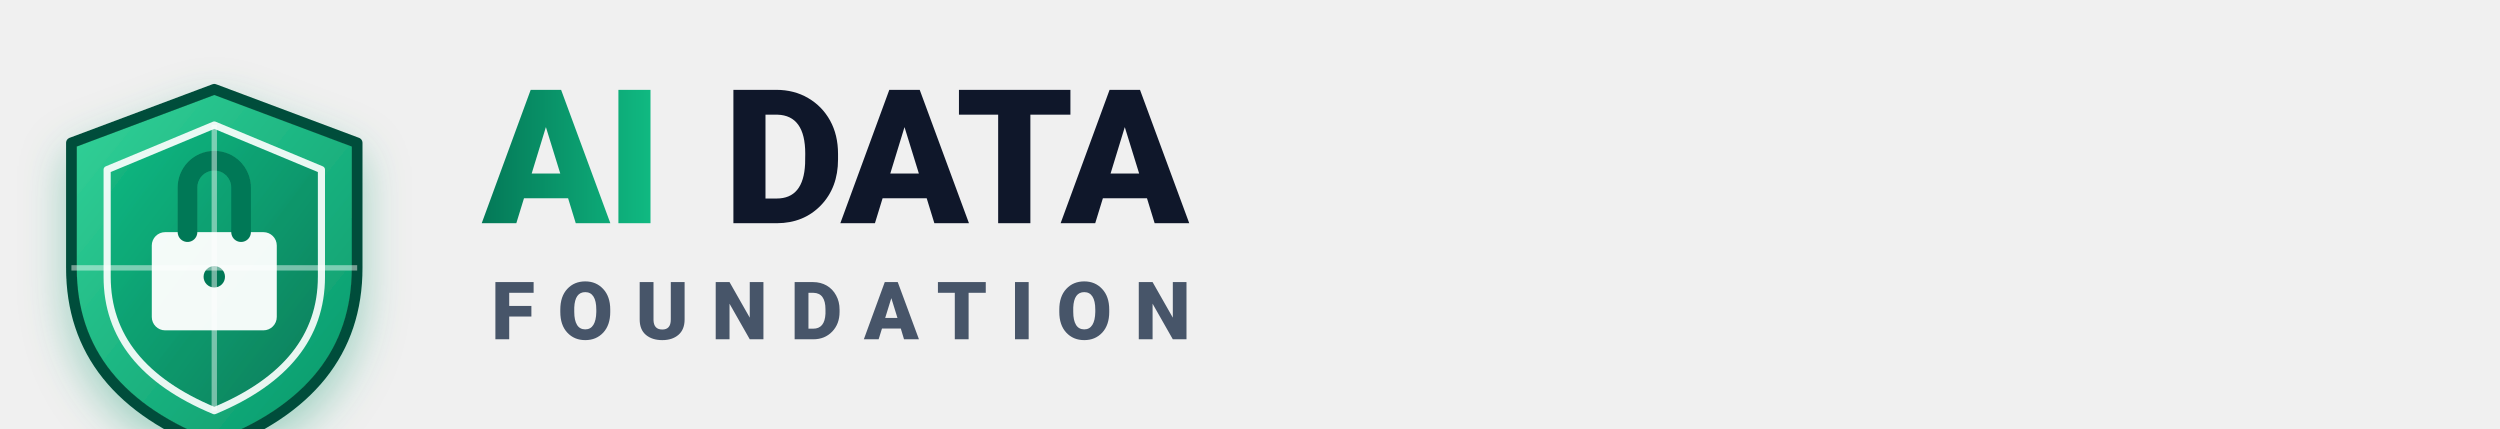
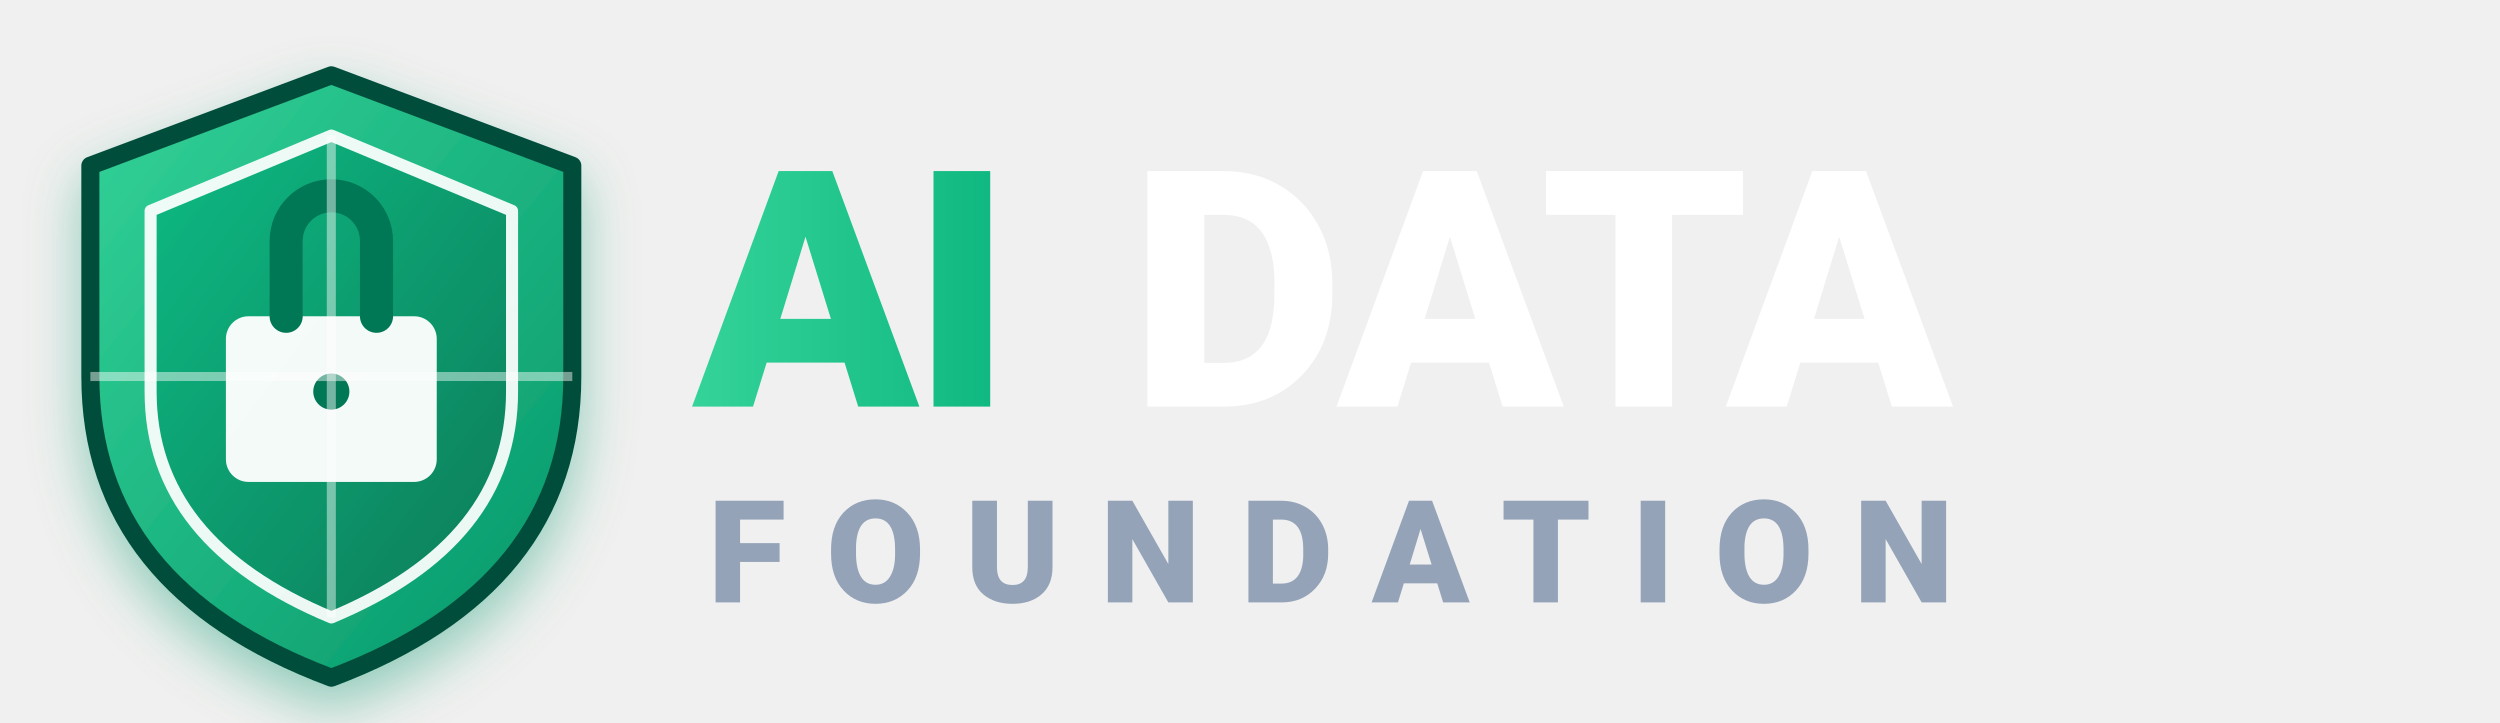
- <svg xmlns="http://www.w3.org/2000/svg" viewBox="0 0 280 48" fill="none">
+ <svg xmlns="http://www.w3.org/2000/svg" viewBox="0 0 166 48" fill="none">
  <defs>
    <linearGradient id="secGradTop" x1="0%" y1="0%" x2="100%" y2="100%">
      <stop offset="0%" stop-color="#34d399" />
      <stop offset="100%" stop-color="#059669" />
    </linearGradient>
    <linearGradient id="secGradLeft" x1="0%" y1="0%" x2="100%" y2="100%">
      <stop offset="0%" stop-color="#10b981" />
      <stop offset="100%" stop-color="#047857" />
    </linearGradient>
-     <linearGradient id="secGradRight" x1="0%" y1="0%" x2="100%" y2="100%">
-       <stop offset="0%" stop-color="#047857" />
-       <stop offset="100%" stop-color="#064e3b" />
-     </linearGradient>
    <linearGradient id="secGradAI" x1="0%" y1="0%" x2="100%" y2="0%">
-       <stop offset="0%" stop-color="#047857" />
+       <stop offset="0%" stop-color="#34d399" />
      <stop offset="100%" stop-color="#10b981" />
    </linearGradient>
-     <linearGradient id="secGradAIDark" x1="0%" y1="0%" x2="100%" y2="0%">
-       <stop offset="0%" stop-color="#6ee7b7" />
-       <stop offset="100%" stop-color="#34d399" />
-     </linearGradient>
    <filter id="secGlow" x="-20%" y="-20%" width="140%" height="140%">
-       <feDropShadow dx="0" dy="2" stdDeviation="2.5" flood-color="#059669" flood-opacity="0.35" />
+       <feDropShadow dx="0" dy="1.5" stdDeviation="1.8" flood-color="#059669" flood-opacity="0.4" />
    </filter>
-     <style>
-       .adf-word-ai { fill: url(#secGradAI); font-family: system-ui, -apple-system, BlinkMacSystemFont, 'Segoe UI', Roboto, sans-serif; font-weight: 900; font-size: 21px; letter-spacing: -0.02em; }
-       .adf-word-data { fill: #0f172a; font-family: system-ui, -apple-system, BlinkMacSystemFont, 'Segoe UI', Roboto, sans-serif; font-weight: 800; font-size: 21px; letter-spacing: -0.01em; }
-       .adf-word-foundation { fill: #475569; font-family: system-ui, -apple-system, BlinkMacSystemFont, 'Segoe UI', Roboto, sans-serif; font-weight: 800; font-size: 9px; letter-spacing: 0.28em; }
-       @media (prefers-color-scheme: dark) {
-         .adf-word-ai { fill: url(#secGradAIDark); }
-         .adf-word-data { fill: #f8fafc; }
-         .adf-word-foundation { fill: #94a3b8; }
-       }
-     </style>
  </defs>
-   <g transform="translate(4, 8)" filter="url(#secGlow)">
+   <g transform="translate(2, 3)" filter="url(#secGlow)">
    <path d="M20 2 L36 8 L36 22 Q36 36 20 42 Q4 36 4 22 L4 8 Z" fill="url(#secGradTop)" stroke="#064e3b" stroke-width="1.2" stroke-linejoin="round" />
-     <path d="M20 6 L32 11 L32 23 Q32 33 20 38 Q8 33 8 23 L8 11 Z" fill="url(#secGradLeft)" opacity="0.9" stroke="#ffffff" stroke-width="0.8" stroke-linejoin="round" />
+     <path d="M20 6 L32 11 L32 23 Q32 33 20 38 Q8 33 8 23 L8 11 Z" fill="url(#secGradLeft)" opacity="0.92" stroke="#ffffff" stroke-width="0.8" stroke-linejoin="round" />
    <rect x="13" y="18" width="14" height="11" rx="1.5" fill="#ffffff" opacity="0.95" />
    <path d="M17 18 V13 A3 3 0 0 1 23 13 V18" stroke="#047857" stroke-width="2.2" stroke-linecap="round" fill="none" />
    <circle cx="20" cy="23" r="1.2" fill="#047857" />
    <line x1="4" y1="22" x2="36" y2="22" stroke="#ffffff" stroke-width="0.6" opacity="0.45" />
    <line x1="20" y1="6" x2="20" y2="38" stroke="#ffffff" stroke-width="0.6" opacity="0.45" />
  </g>
-   <g transform="translate(54, 0)">
-     <text x="0" y="25" class="adf-word-ai">AI</text>
-     <text x="27" y="25" class="adf-word-data">DATA</text>
-     <text x="1" y="38" class="adf-word-foundation">FOUNDATION</text>
+   <g transform="translate(46, 0)">
+     <text x="0" y="27" fill="url(#secGradAI)" font-family="system-ui, -apple-system, BlinkMacSystemFont, 'Segoe UI', Roboto, sans-serif" font-weight="900" font-size="22px" letter-spacing="-0.02em">AI</text>
+     <text x="29" y="27" fill="#ffffff" font-family="system-ui, -apple-system, BlinkMacSystemFont, 'Segoe UI', Roboto, sans-serif" font-weight="900" font-size="22px" letter-spacing="-0.01em">DATA</text>
+     <text x="1" y="40" fill="#94a3b8" font-family="system-ui, -apple-system, BlinkMacSystemFont, 'Segoe UI', Roboto, sans-serif" font-weight="800" font-size="9.5px" letter-spacing="0.28em">FOUNDATION</text>
  </g>
</svg>
